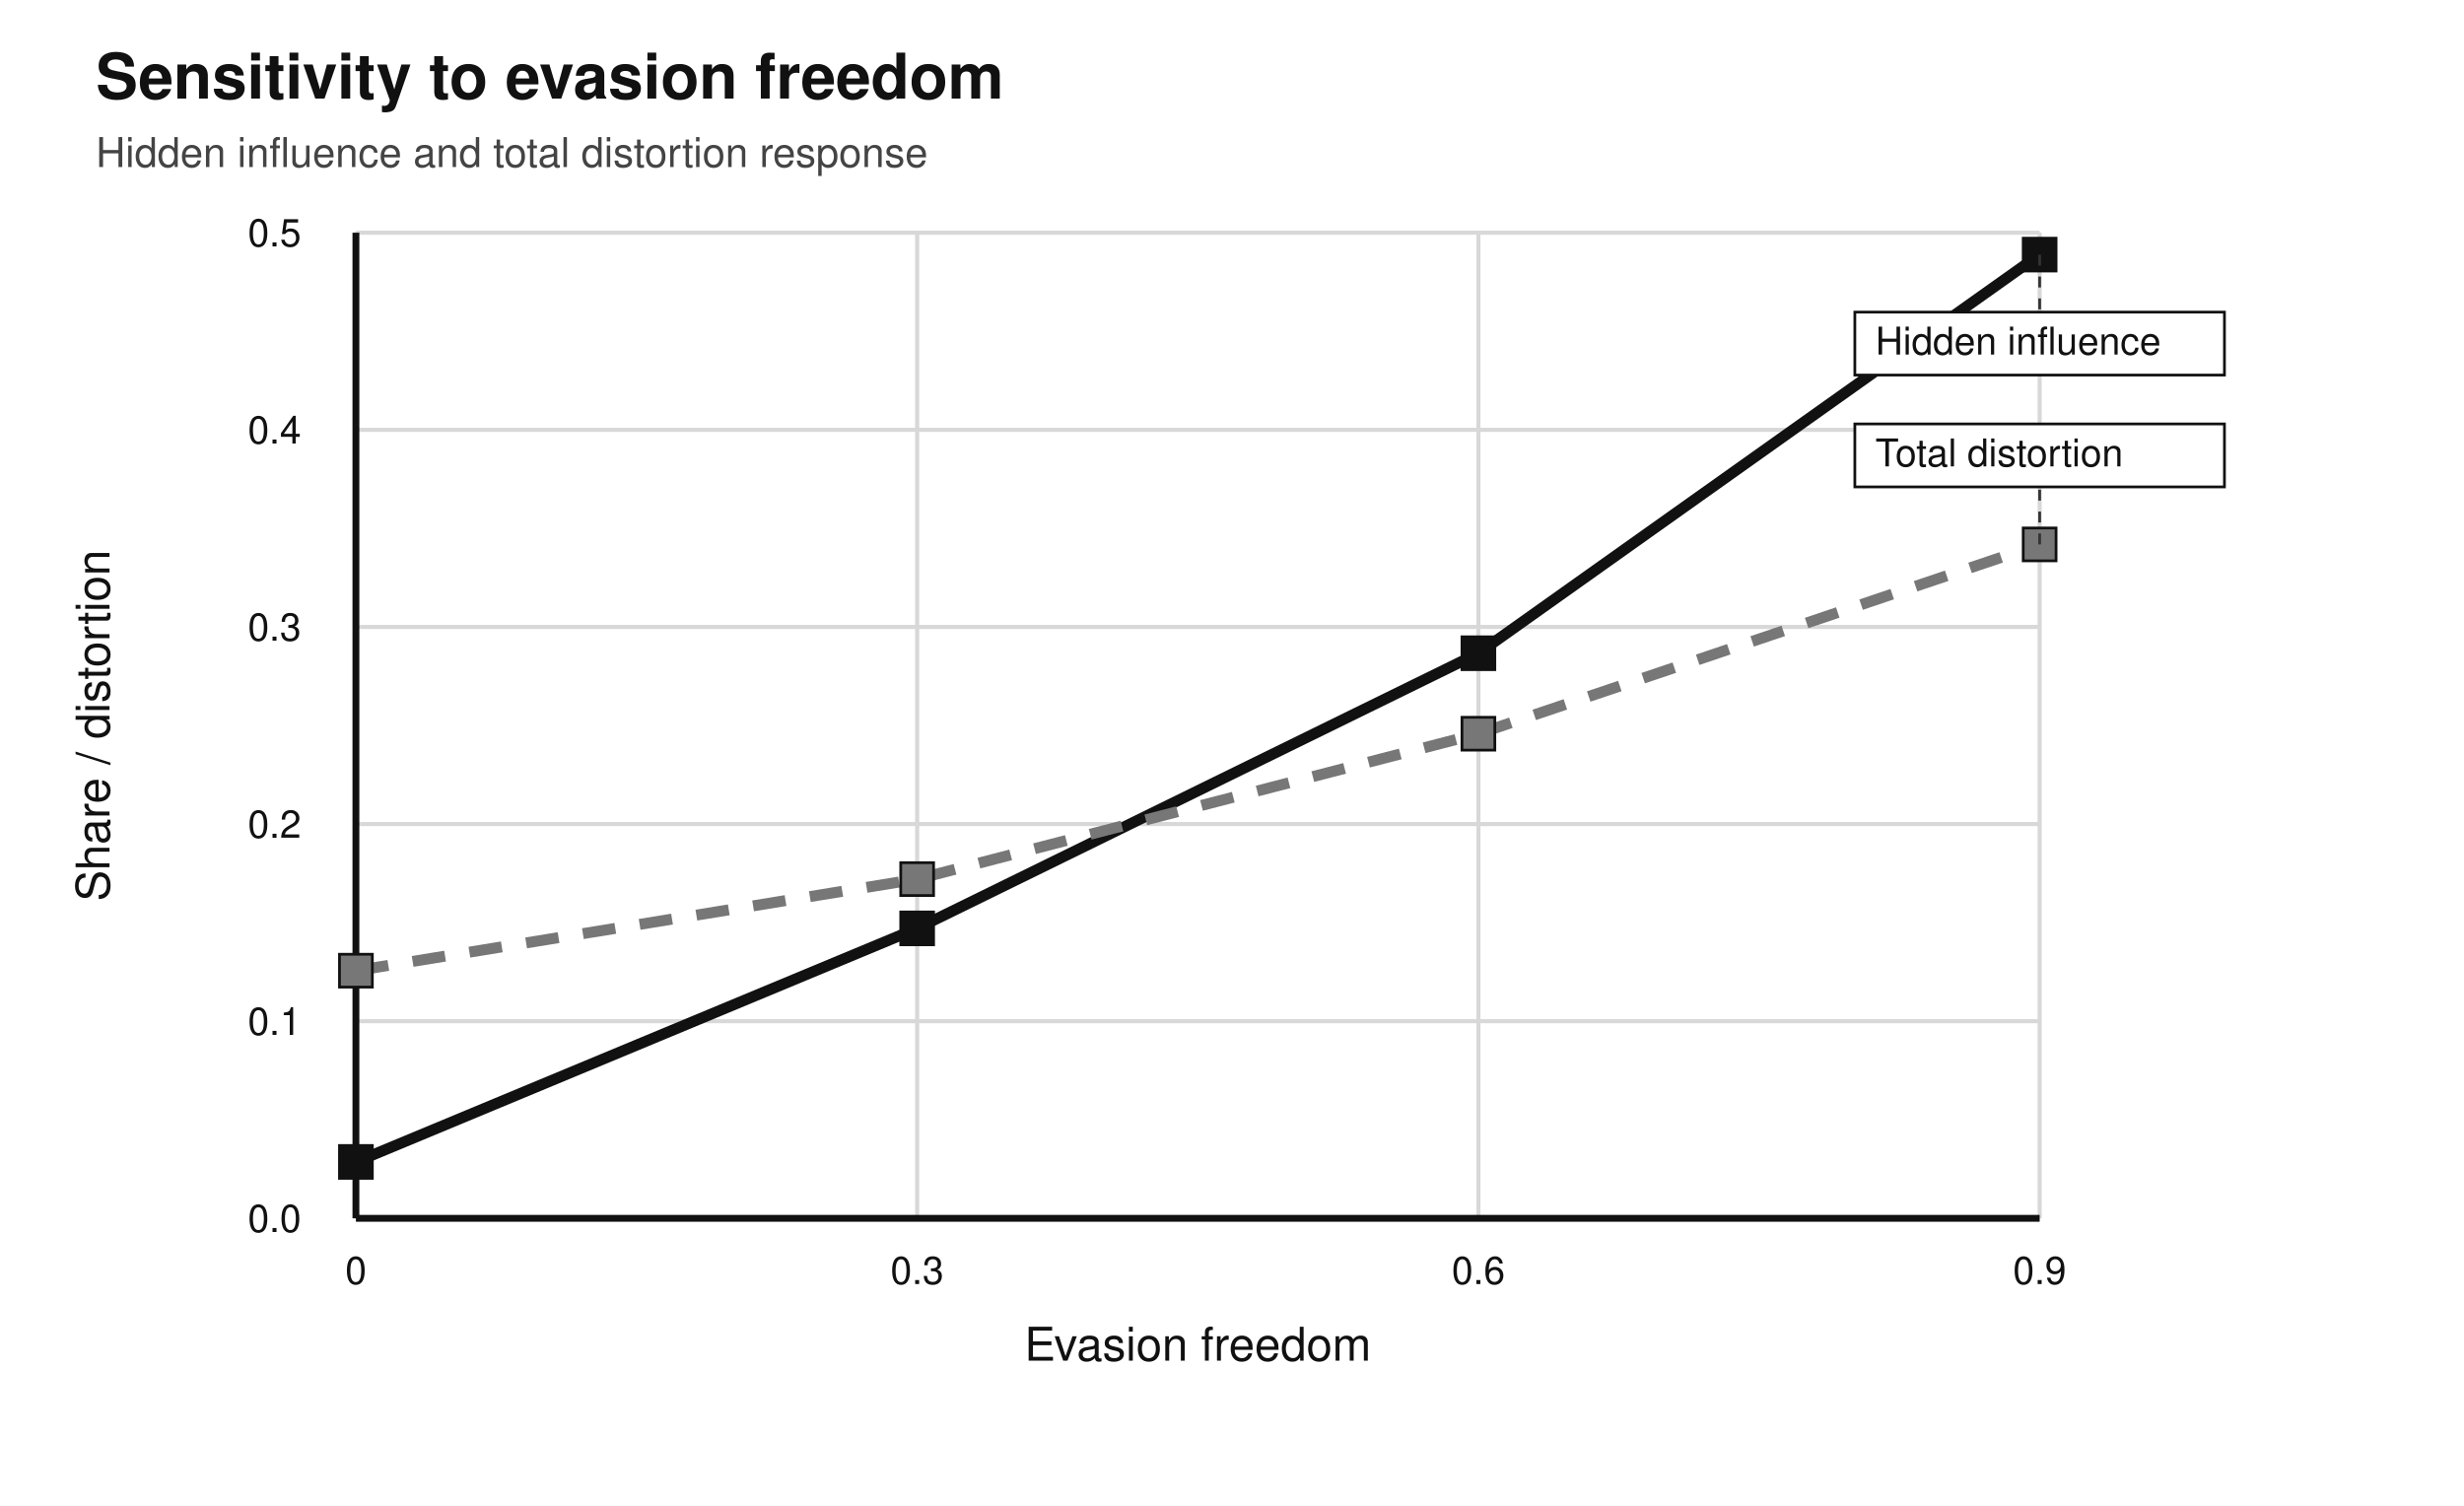
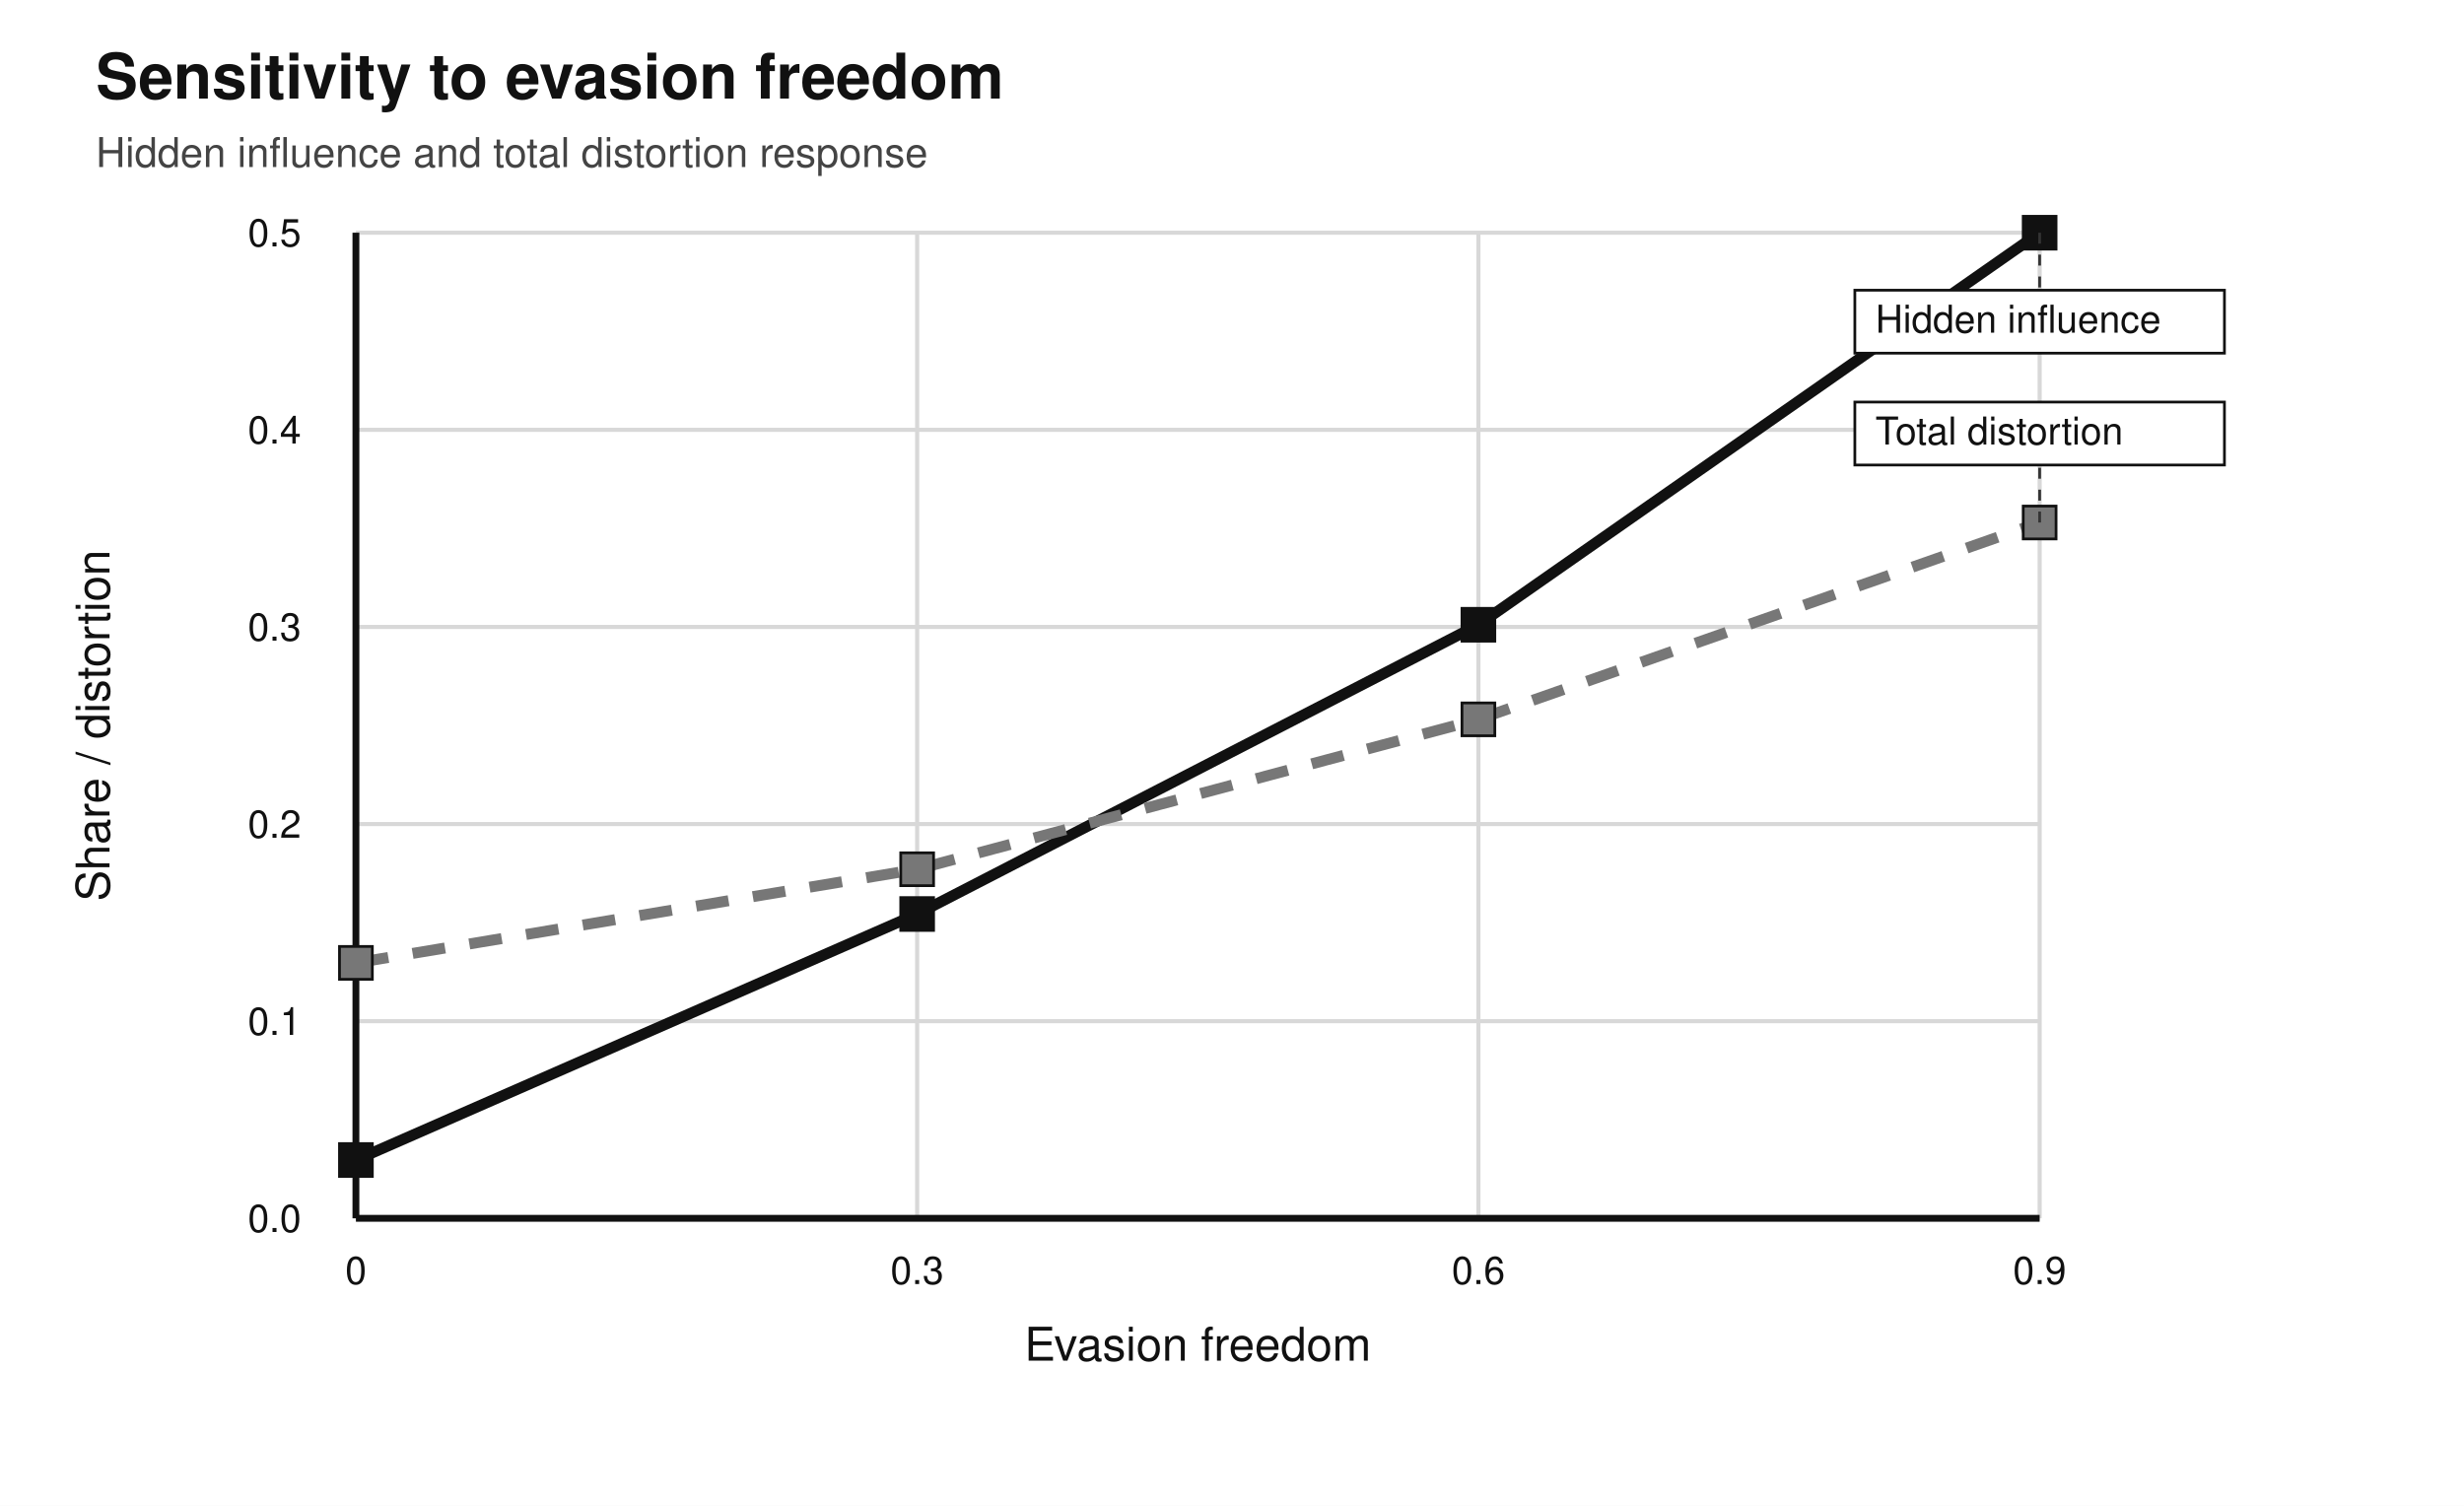
<svg xmlns="http://www.w3.org/2000/svg" width="1800px" height="1100px" viewBox="0 0 1800 1100" role="img">
  <style>
text { font-family: Helvetica, Arial, sans-serif; font-size: 34px; fill: #111; }
.title { font-size: 46px; font-weight: 700; }
.subtitle { font-size: 30px; fill: #444; }
.small, .tick, .label { font-size: 28px; }
.axis { stroke: #111; stroke-width: 5; fill: none; }
.grid { stroke: #d8d8d8; stroke-width: 3; fill: none; }
.segment, .point, .legend-swatch { stroke: #111; stroke-width: 2; }
.label-box { fill: #fff; stroke: #111; stroke-width: 2; }
.leader { stroke: #333; stroke-width: 2; fill: none; stroke-dasharray: 8 8; }
.threshold { stroke: #999; stroke-width: 4; fill: none; stroke-dasharray: 12 12; }
.series-primary { stroke: #111; stroke-width: 8; fill: none; }
.series-secondary { stroke: #777; stroke-width: 8; fill: none; stroke-dasharray: 24 18; }
</style>
  <rect width="100%" height="100%" fill="#fff" />
  <text x="70" y="72" text-anchor="start" class="title">Sensitivity to evasion freedom</text>
  <text x="70" y="122" text-anchor="start" class="subtitle">Hidden influence and total distortion response</text>
  <line x1="260" y1="170" x2="260" y2="890" class="grid" />
  <text x="260" y="938" text-anchor="middle" class="tick">0</text>
  <line x1="670" y1="170" x2="670" y2="890" class="grid" />
  <text x="670" y="938" text-anchor="middle" class="tick">0.3</text>
  <line x1="1080" y1="170" x2="1080" y2="890" class="grid" />
  <text x="1080" y="938" text-anchor="middle" class="tick">0.6</text>
  <line x1="1490" y1="170" x2="1490" y2="890" class="grid" />
  <text x="1490" y="938" text-anchor="middle" class="tick">0.9</text>
  <line x1="260" y1="890" x2="1490" y2="890" class="grid" />
  <text x="220" y="900" text-anchor="end" class="tick">0.0</text>
  <line x1="260" y1="746" x2="1490" y2="746" class="grid" />
  <text x="220" y="756" text-anchor="end" class="tick">0.1</text>
  <line x1="260" y1="602" x2="1490" y2="602" class="grid" />
  <text x="220" y="612" text-anchor="end" class="tick">0.2</text>
  <line x1="260" y1="458" x2="1490" y2="458" class="grid" />
  <text x="220" y="468" text-anchor="end" class="tick">0.3</text>
  <line x1="260" y1="314" x2="1490" y2="314" class="grid" />
  <text x="220" y="324" text-anchor="end" class="tick">0.4</text>
  <line x1="260" y1="170" x2="1490" y2="170" class="grid" />
  <text x="220" y="180" text-anchor="end" class="tick">0.5</text>
  <line x1="260" y1="890" x2="1490" y2="890" class="axis" />
  <line x1="260" y1="170" x2="260" y2="890" class="axis" />
  <text x="875" y="994" text-anchor="middle">Evasion freedom</text>
  <text x="80" y="530" text-anchor="middle" transform="rotate(-90 80 530)">Share / distortion</text>
-   <polyline points="260,848.8 670,678.2 1080,477.2 1490,186.0" class="series-primary" />
-   <polyline points="260,709.1 670,642.2 1080,536.0 1490,397.7" class="series-secondary" />
-   <rect x="248" y="836.8" width="24" height="24" fill="#111111" class="point" />
-   <rect x="658" y="666.2" width="24" height="24" fill="#111111" class="point" />
-   <rect x="1068" y="465.2" width="24" height="24" fill="#111111" class="point" />
-   <rect x="1478" y="174.0" width="24" height="24" fill="#111111" class="point" />
-   <rect x="248" y="697.1" width="24" height="24" fill="#777777" class="point" />
-   <rect x="658" y="630.2" width="24" height="24" fill="#777777" class="point" />
-   <rect x="1068" y="524.0" width="24" height="24" fill="#777777" class="point" />
-   <rect x="1478" y="385.7" width="24" height="24" fill="#777777" class="point" />
-   <line x1="1490" y1="186.0" x2="1490" y2="228.0" class="leader" />
-   <line x1="1490" y1="397.7" x2="1490" y2="355.7" class="leader" />
-   <rect x="1355" y="228.0" width="270" height="46" fill="#ffffff" class="label-box" />
-   <text x="1370" y="259.0" text-anchor="start" class="label">Hidden influence</text>
-   <rect x="1355" y="309.7" width="270" height="46" fill="#ffffff" class="label-box" />
-   <text x="1370" y="340.7" text-anchor="start" class="label">Total distortion</text>
+   <polyline points="260,847.4 670,667.7 1080,456.4 1490,170" class="series-primary" />
+   <polyline points="260,703.4 670,635.0 1080,525.5 1490,381.7" class="series-secondary" />
+   <rect x="248" y="835.4" width="24" height="24" fill="#111111" class="point" />
+   <rect x="658" y="655.7" width="24" height="24" fill="#111111" class="point" />
+   <rect x="1068" y="444.4" width="24" height="24" fill="#111111" class="point" />
+   <rect x="1478" y="158" width="24" height="24" fill="#111111" class="point" />
+   <rect x="248" y="691.4" width="24" height="24" fill="#777777" class="point" />
+   <rect x="658" y="623.0" width="24" height="24" fill="#777777" class="point" />
+   <rect x="1068" y="513.5" width="24" height="24" fill="#777777" class="point" />
+   <rect x="1478" y="369.7" width="24" height="24" fill="#777777" class="point" />
+   <line x1="1490" y1="170" x2="1490" y2="212" class="leader" />
+   <line x1="1490" y1="381.7" x2="1490" y2="339.7" class="leader" />
+   <rect x="1355" y="212" width="270" height="46" fill="#ffffff" class="label-box" />
+   <text x="1370" y="243" text-anchor="start" class="label">Hidden influence</text>
+   <rect x="1355" y="293.7" width="270" height="46" fill="#ffffff" class="label-box" />
+   <text x="1370" y="324.7" text-anchor="start" class="label">Total distortion</text>
</svg>
